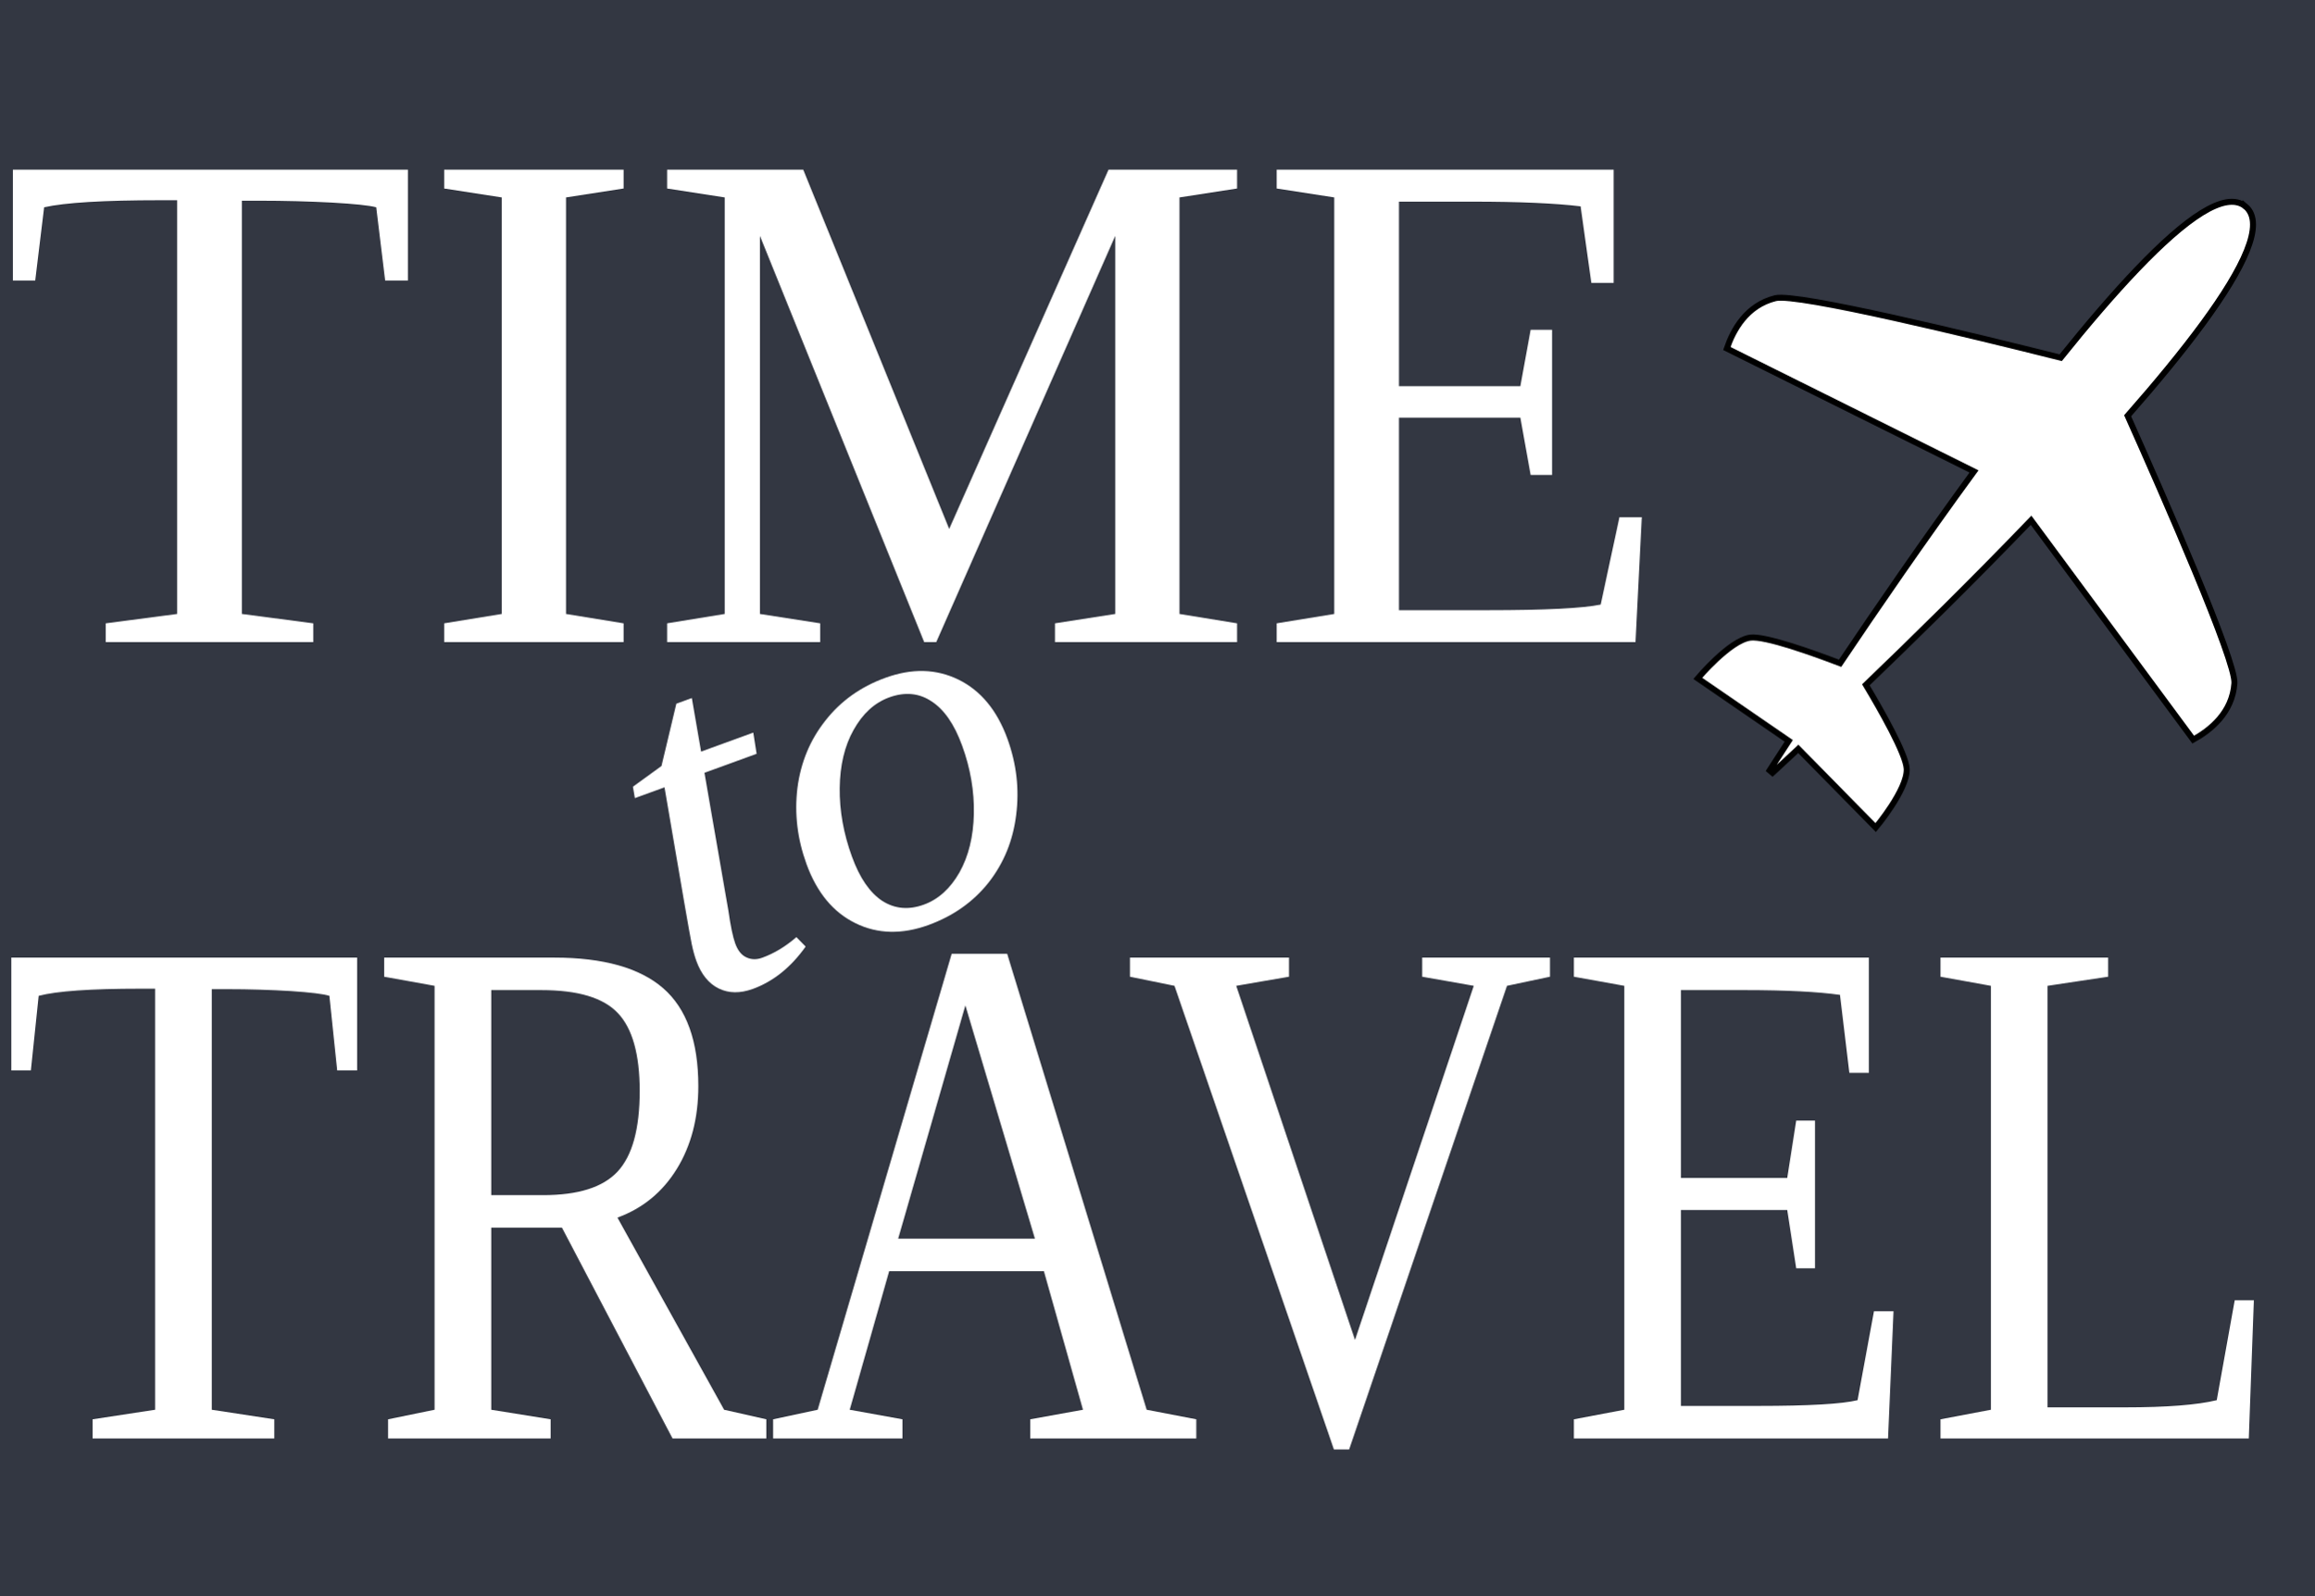
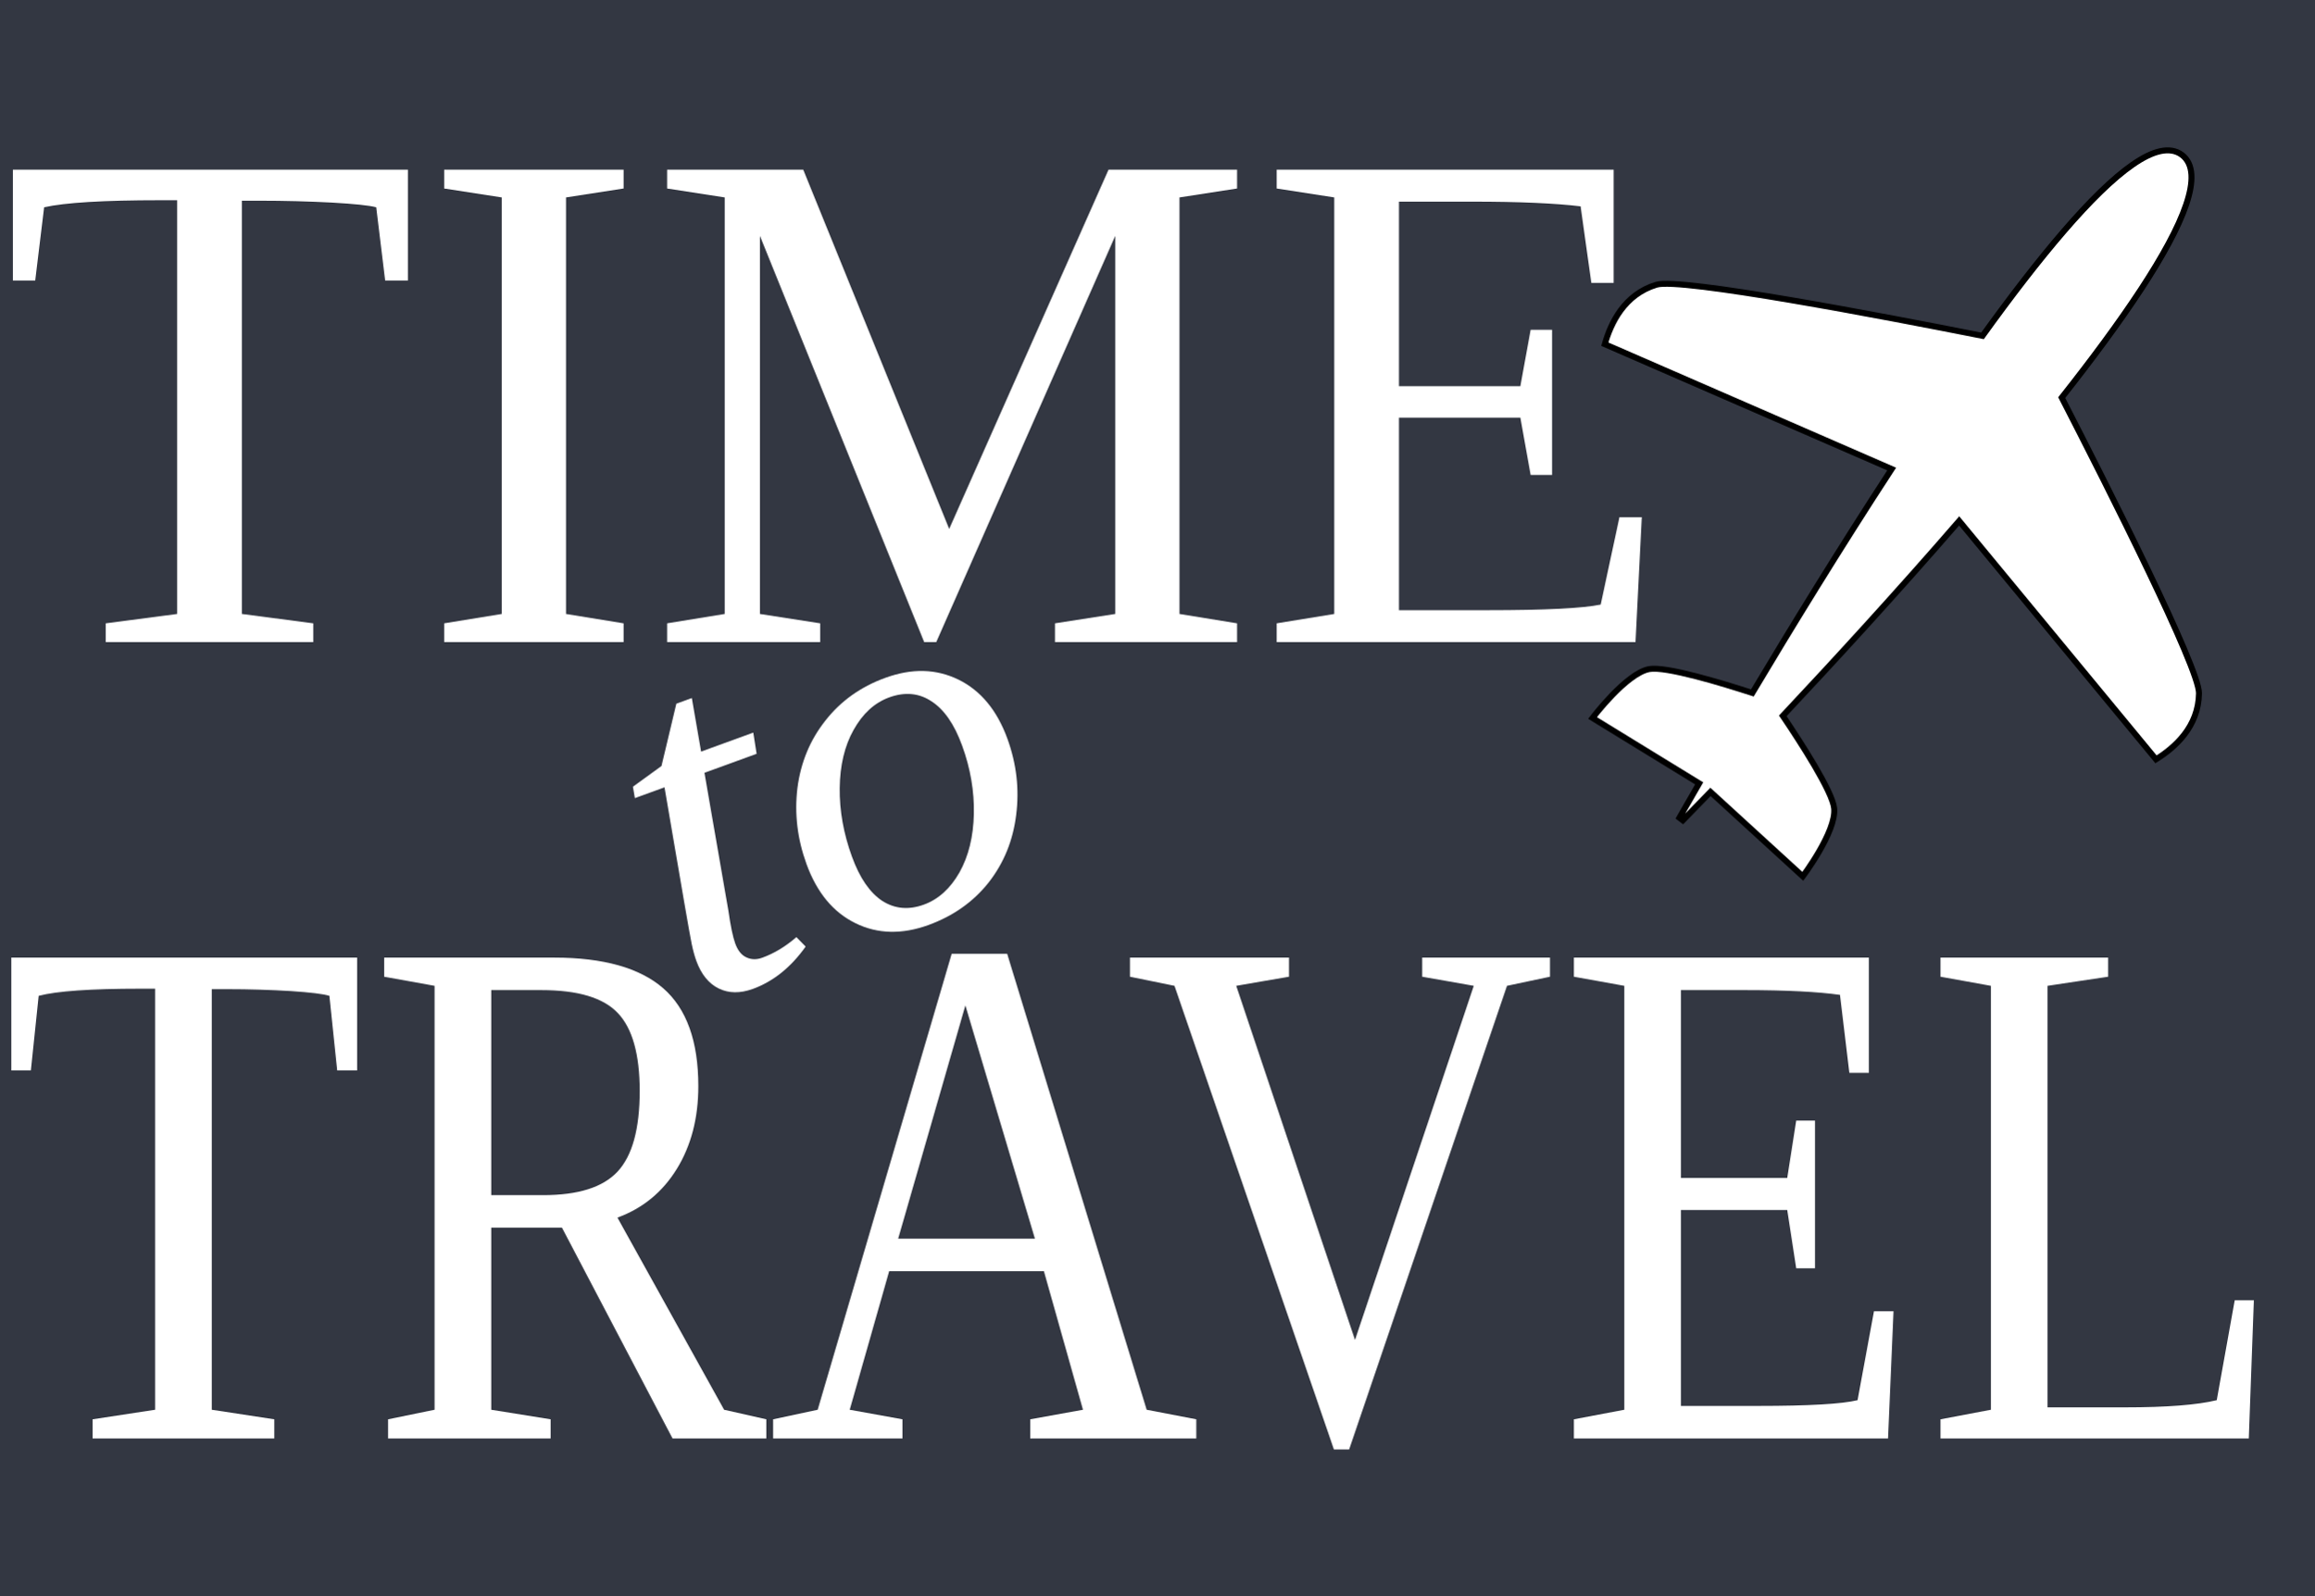
<svg xmlns="http://www.w3.org/2000/svg" width="580" height="400">
  <defs>
    <filter id="svg_2_blur">
      <feGaussianBlur stdDeviation="0" in="SourceGraphic" />
    </filter>
  </defs>
  <g>
    <rect fill="#333742" id="canvas_background" height="402" width="582" y="-1" x="-1" />
    <g display="none" overflow="visible" y="0" x="0" height="100%" width="100%" id="canvasGrid">
      <rect fill="url(#gridpattern)" stroke-width="0" y="0" x="0" height="100%" width="100%" />
    </g>
  </g>
  <g>
-     <path transform="rotate(40 503.0615,122.3724) " id="svg_1" d="m503.462,29.872c-1.633,0 -3.087,0.794 -4.313,2.233c-1.225,1.438 -2.238,3.499 -3.082,6.073c-1.686,5.147 -2.724,12.378 -3.291,21.038c-0.566,8.643 -0.662,18.707 -0.426,29.48c-20.177,9.797 -61.098,30.025 -64.386,34.541c-4.377,6.013 -2.963,12.905 -1.199,17.479l67.274,-16.206c1.422,21.12 3.444,42.038 5.206,58.428c-6.579,2.279 -18.86,6.779 -21.395,9.569c-3.492,3.844 -3.492,16.258 -3.492,16.258l27.534,-2.651c0.648,5.351 1.054,8.474 1.054,8.474l0.04,0.282l0.217,0l0.507,0l0.217,0l0.04,-0.282c0,0 0.405,-3.122 1.054,-8.474l27.542,2.651c0,0 0,-12.414 -3.492,-16.258c-2.536,-2.792 -14.826,-7.302 -21.403,-9.58c1.758,-16.34 3.777,-37.178 5.198,-58.23l66.486,16.018c1.764,-4.575 3.186,-11.466 -1.191,-17.479c-3.247,-4.461 -43.18,-24.239 -63.605,-34.166c0.244,-10.913 0.154,-21.114 -0.418,-29.856l0,-0.021c-0.568,-8.65 -1.606,-15.874 -3.291,-21.017c-0.843,-2.573 -1.848,-4.635 -3.074,-6.073c-1.226,-1.44 -2.679,-2.233 -4.313,-2.233l-0,0z" stroke-width="1.5" stroke="#000" fill="#fff" />
-     <text filter="url(#svg_2_blur)" stroke="#000" transform="matrix(7.159618,0,0,7.536425,-315.6234,-1001.774) " font-style="normal" font-weight="normal" xml:space="preserve" text-anchor="start" font-family="'Times New Roman', Times, serif" font-size="24" id="svg_2" y="154.289" x="44.099" stroke-width="0" fill="#ffffff">TIME</text>
-     <text stroke="#000" transform="matrix(6.267568,0,0,7.670262,-883.0686,-2301.967) " xml:space="preserve" text-anchor="start" font-family="'Times New Roman', Times, serif" font-size="24" id="svg_3" y="347.141" x="140.91" stroke-opacity="null" stroke-width="0" fill="#ffffff">TRAVEL</text>
-     <text font-style="italic" stroke="#000" transform="rotate(-20 205.2992,194.2427) matrix(5.497454,0,0,5.364728,-1016.281,-813.4829) " xml:space="preserve" text-anchor="start" font-family="'Times New Roman', Times, serif" font-size="24" id="svg_4" y="195.962" x="212.885" stroke-opacity="null" stroke-width="0" fill="#ffffff">to</text>
+     <path stroke="#000" fill="#fff" stroke-width="1.5" d="m484.211,17.566c-1.852,0 -3.499,0.895 -4.889,2.517c-1.389,1.621 -2.538,3.945 -3.493,6.846c-1.912,5.802 -3.087,13.953 -3.731,23.715c-0.642,9.743 -0.75,21.088 -0.483,33.232c-22.872,11.044 -69.262,33.846 -72.989,38.937c-4.961,6.778 -3.358,14.547 -1.359,19.704l76.263,-18.269c1.612,23.807 3.904,47.387 5.901,65.864c-7.458,2.569 -21.38,7.642 -24.254,10.787c-3.959,4.333 -3.959,18.327 -3.959,18.327l31.213,-2.988c0.735,6.032 1.195,9.552 1.195,9.552l0.046,0.318l0.246,0l0.575,0l0.246,0l0.046,-0.318c0,0 0.459,-3.52 1.195,-9.552l31.222,2.988c0,0 0,-13.994 -3.959,-18.327c-2.875,-3.147 -16.807,-8.231 -24.263,-10.799c1.993,-18.42 4.281,-41.91 5.892,-65.64l75.369,18.057c1.999,-5.157 3.612,-12.925 -1.35,-19.704c-3.68,-5.028 -48.949,-27.323 -72.104,-38.514c0.277,-12.302 0.175,-23.801 -0.474,-33.655l0,-0.024c-0.644,-9.751 -1.821,-17.894 -3.731,-23.692c-0.956,-2.901 -2.095,-5.224 -3.484,-6.846c-1.39,-1.623 -3.037,-2.517 -4.889,-2.517l-0,0z" id="svg_1" transform="rotate(37 483.7578,121.8378) " />
+     <text filter="url(#svg_2_blur)" stroke="#000" transform="matrix(7.159618,0,0,7.536425,-315.6234,-1001.774) " font-style="normal" font-weight="normal" xml:space="preserve" text-anchor="start" font-family="'Monoton', cursive;" font-size="24" id="svg_2" y="154.289" x="44.099" stroke-width="0" fill="#ffff">TIME</text>
+     <text stroke="#000" transform="matrix(6.267568,0,0,7.670262,-883.0686,-2301.967) " xml:space="preserve" text-anchor="start" font-family="'Times New Roman', Times, serif" font-size="24" id="svg_3" y="347.141" x="140.91" stroke-opacity="null" stroke-width="0" fill="#ffff">TRAVEL</text>
+     <text font-style="italic" stroke="#000" transform="rotate(-20 205.2992,194.2427) matrix(5.497454,0,0,5.364728,-1016.281,-813.4829) " xml:space="preserve" text-anchor="start" font-family="'Monoton', cursive;" font-size="24" id="svg_4" y="195.962" x="212.885" stroke-opacity="null" stroke-width="0" fill="#ffff">to</text>
  </g>
</svg>
